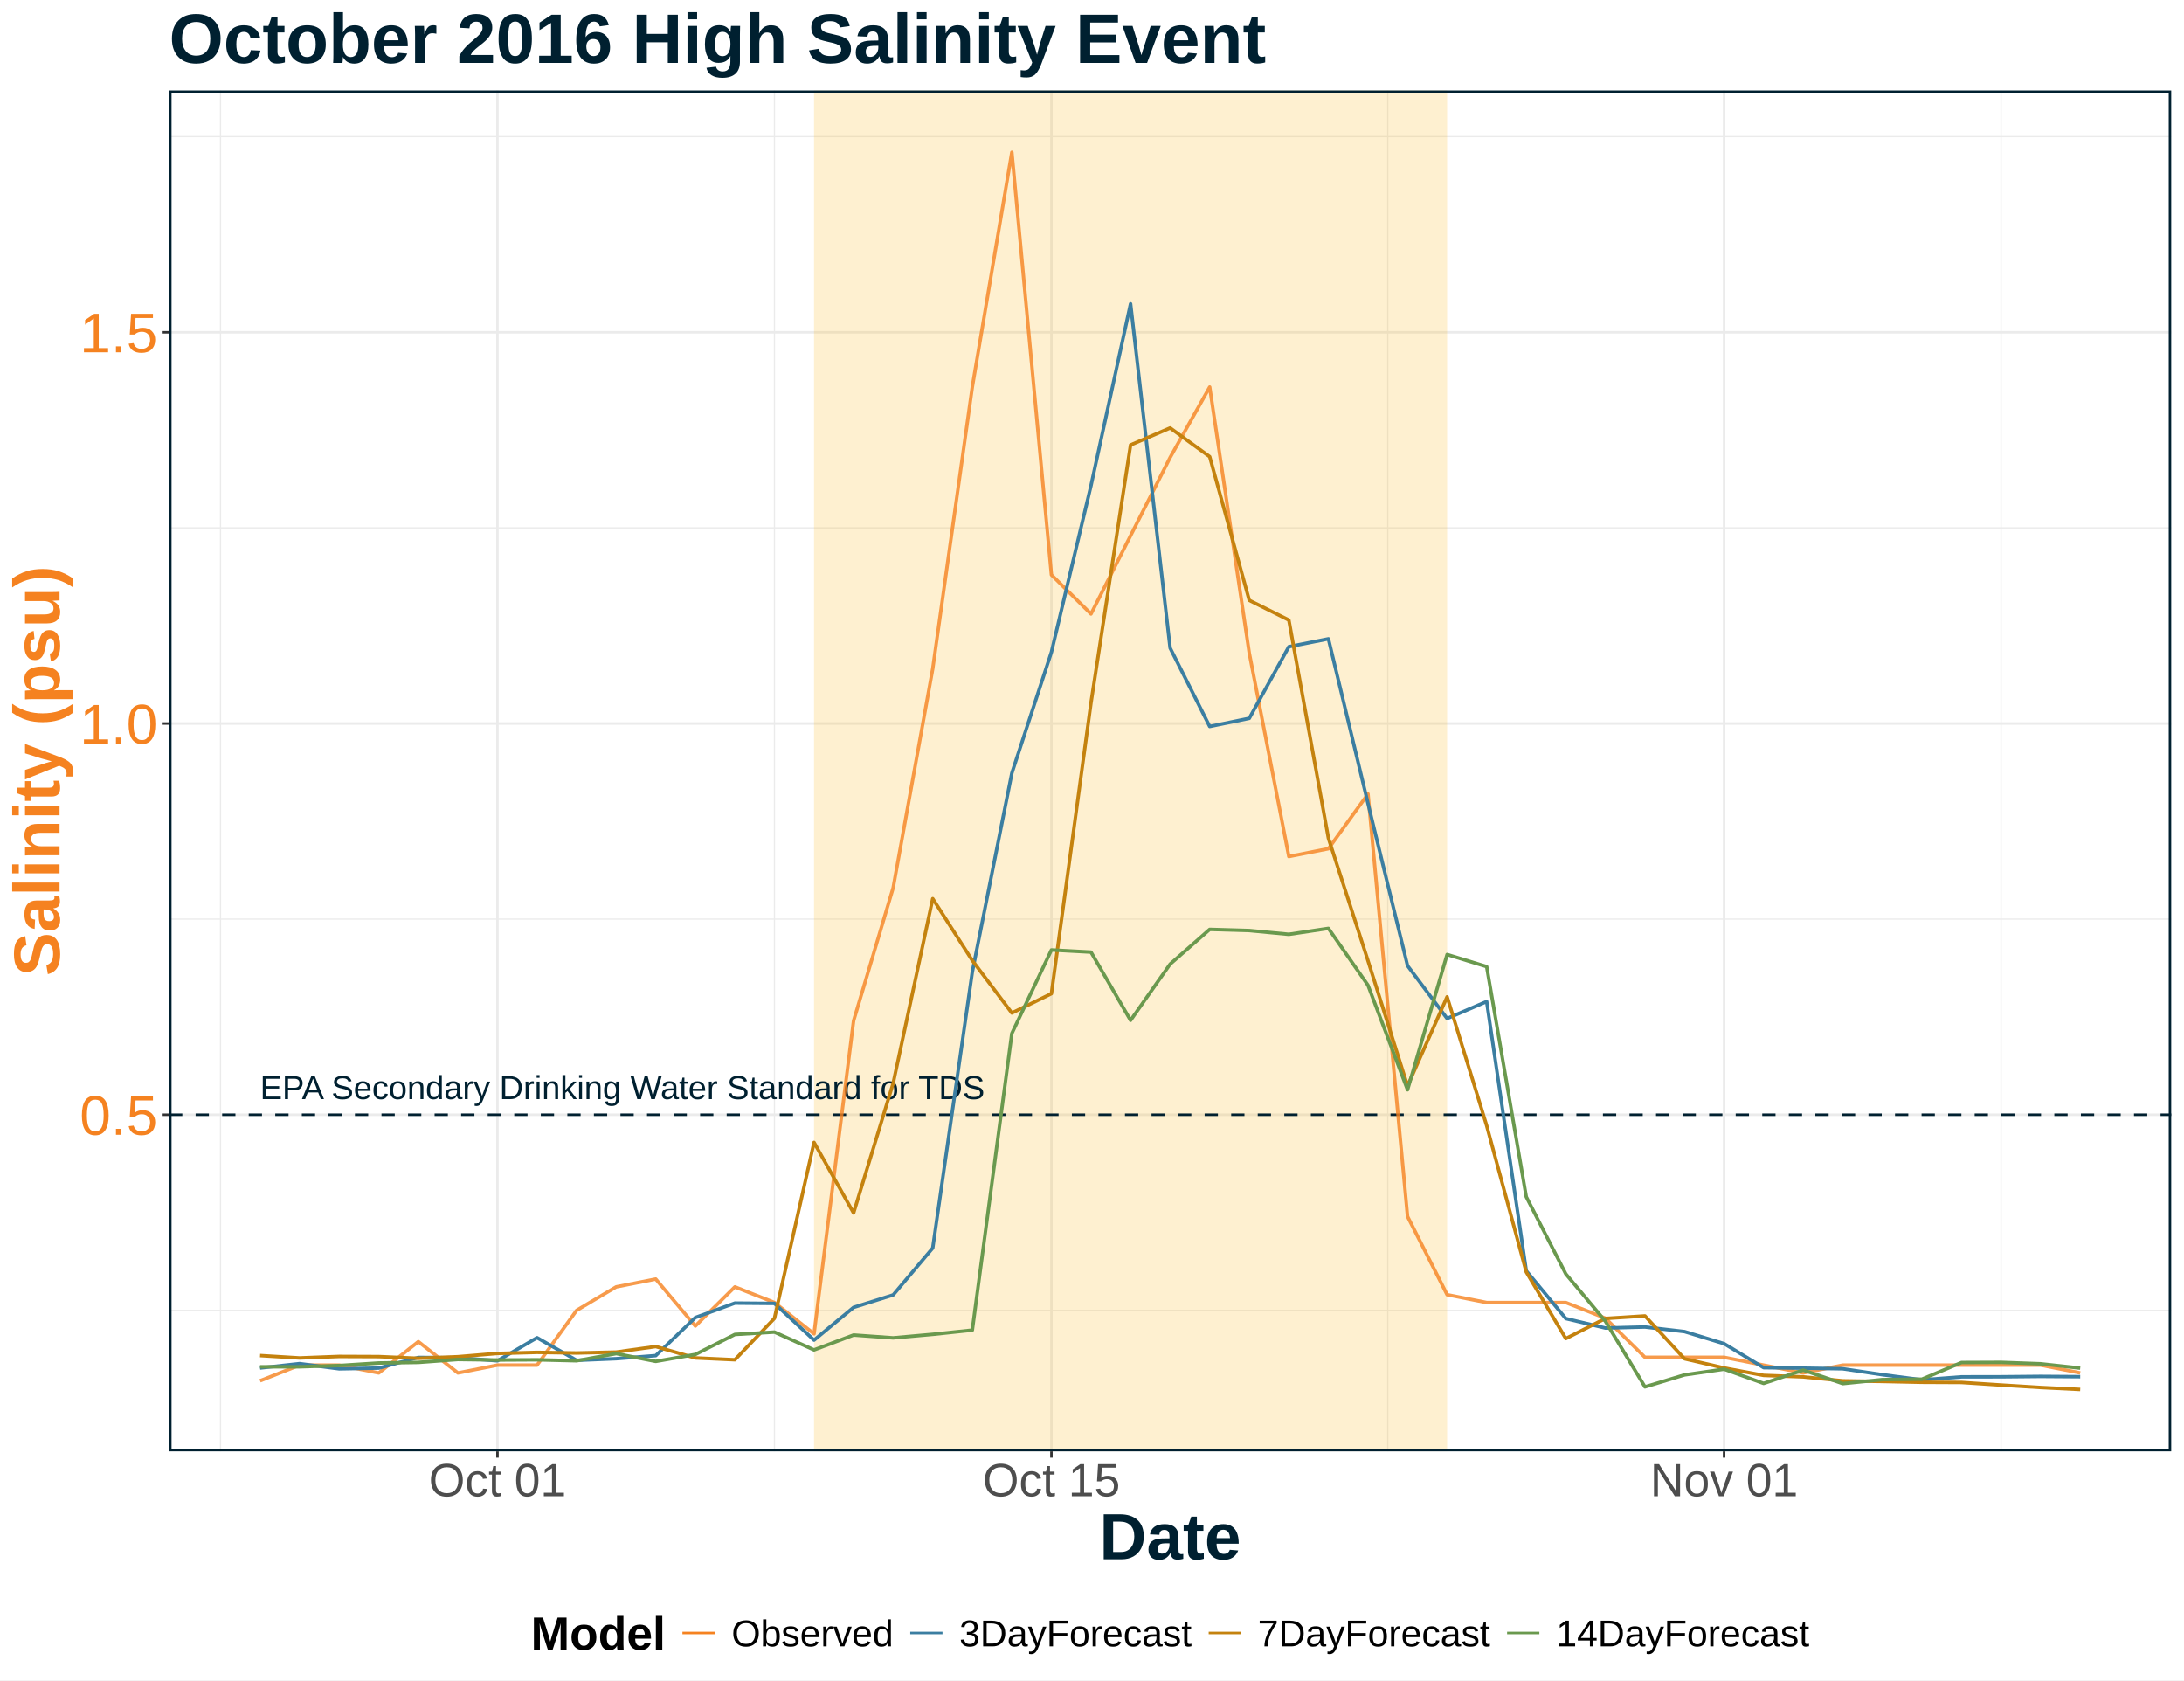
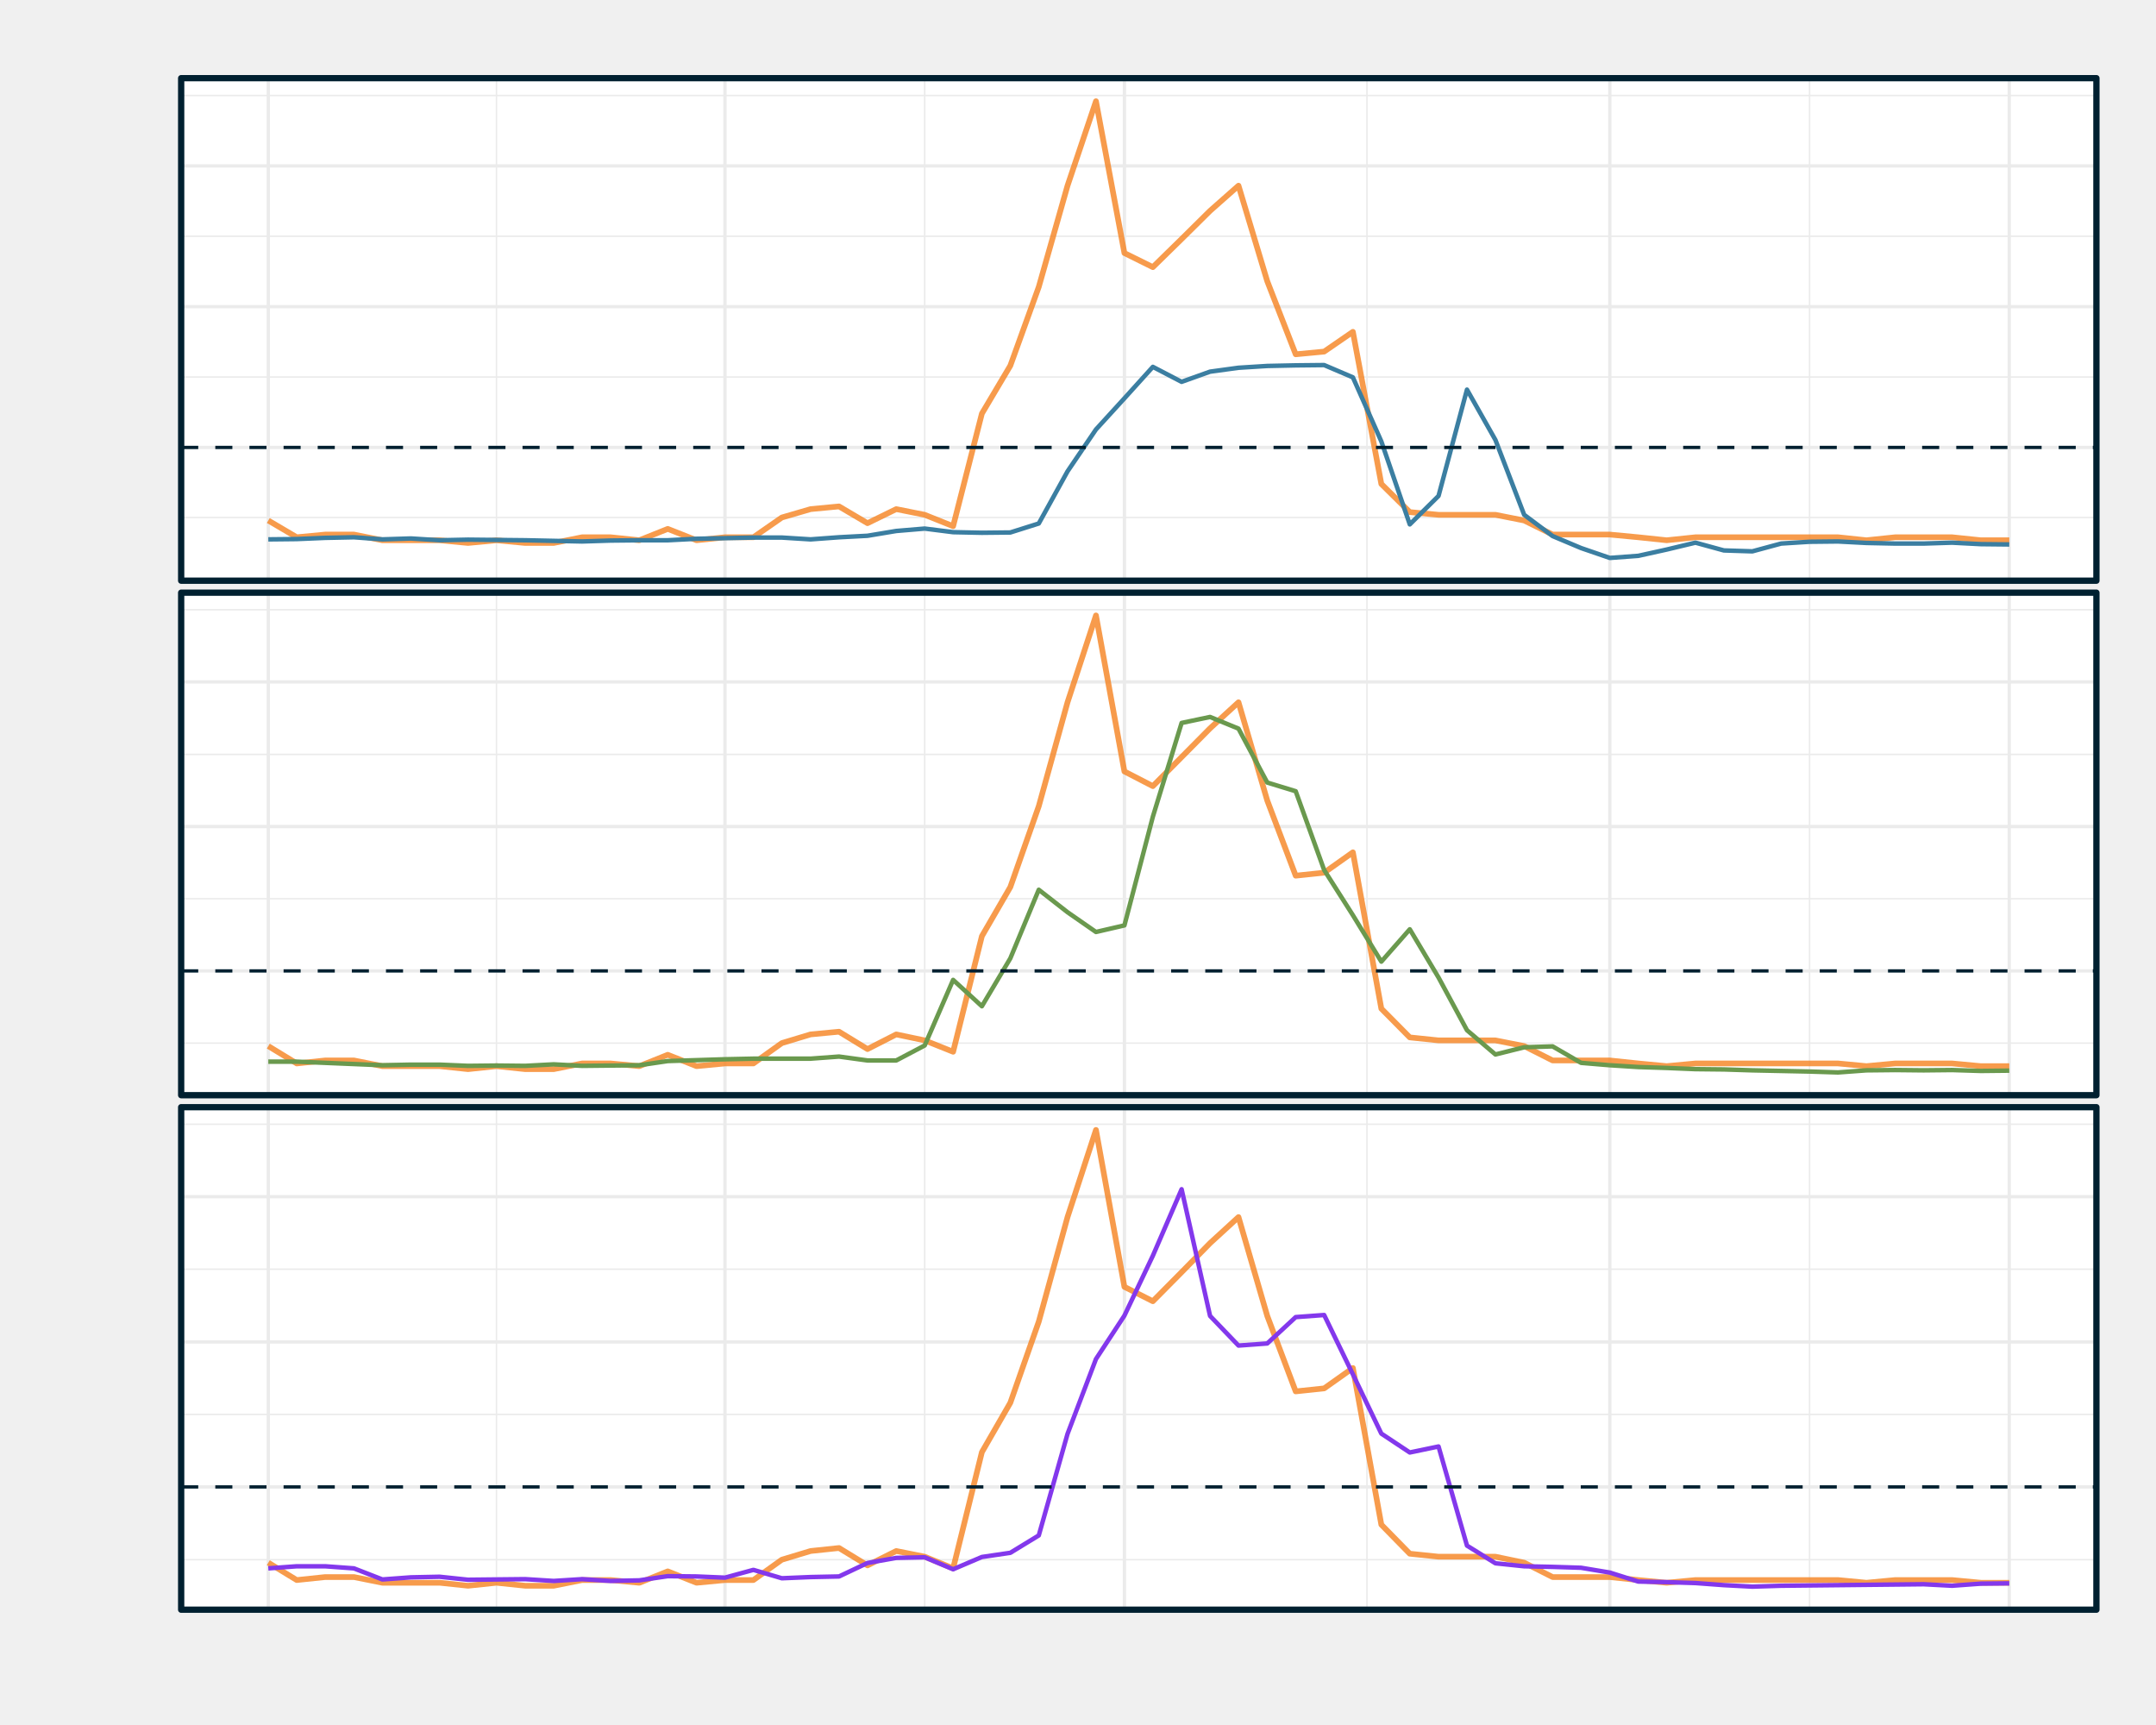
- <svg xmlns="http://www.w3.org/2000/svg" width="936.00pt" height="720.00pt" viewBox="0 0 936.00 720.00">
-   <g class="svglite">
-     <defs>
-       <style type="text/css">
-     .svglite line, .svglite polyline, .svglite polygon, .svglite path, .svglite rect, .svglite circle {
-       fill: none;
-       stroke: #000000;
-       stroke-linecap: round;
-       stroke-linejoin: round;
-       stroke-miterlimit: 10.00;
-     }
-     .svglite text {
-       white-space: pre;
-     }
-     .svglite g.glyphgroup path {
-       fill: inherit;
-       stroke: none;
-     }
-   </style>
-     </defs>
-     <rect width="100%" height="100%" style="stroke: none; fill: #FFFFFF;" />
-     <defs>
-       <clipPath id="cpMC4wMHw5MzYuMDB8MC4wMHw3MjAuMDA=">
-         <rect x="0.00" y="0.00" width="936.00" height="720.00" />
-       </clipPath>
-     </defs>
-     <g clip-path="url(#cpMC4wMHw5MzYuMDB8MC4wMHw3MjAuMDA=)">
-       <rect x="0.00" y="0.00" width="936.00" height="720.00" style="stroke-width: 1.07; stroke: #FFFFFF; fill: #FFFFFF;" />
-     </g>
-     <defs>
-       <clipPath id="cpNzIuNDV8OTMwLjUyfDM4Ljc1fDYyMS45Mg==">
-         <rect x="72.45" y="38.75" width="858.07" height="583.17" />
-       </clipPath>
-     </defs>
-     <g clip-path="url(#cpNzIuNDV8OTMwLjUyfDM4Ljc1fDYyMS45Mg==)">
-       <rect x="72.45" y="38.75" width="858.07" height="583.17" style="stroke-width: 1.07; stroke: none; fill: #FFFFFF;" />
-       <polyline points="72.45,561.52 930.52,561.52 " style="stroke-width: 0.53; stroke: #EBEBEB; stroke-linecap: butt;" />
-       <polyline points="72.45,393.86 930.52,393.86 " style="stroke-width: 0.53; stroke: #EBEBEB; stroke-linecap: butt;" />
-       <polyline points="72.45,226.21 930.52,226.21 " style="stroke-width: 0.53; stroke: #EBEBEB; stroke-linecap: butt;" />
-       <polyline points="72.45,58.55 930.52,58.55 " style="stroke-width: 0.53; stroke: #EBEBEB; stroke-linecap: butt;" />
-       <polyline points="94.50,621.92 94.50,38.75 " style="stroke-width: 0.53; stroke: #EBEBEB; stroke-linecap: butt;" />
-       <polyline points="331.91,621.92 331.91,38.75 " style="stroke-width: 0.53; stroke: #EBEBEB; stroke-linecap: butt;" />
-       <polyline points="594.75,621.92 594.75,38.75 " style="stroke-width: 0.53; stroke: #EBEBEB; stroke-linecap: butt;" />
-       <polyline points="857.60,621.92 857.60,38.75 " style="stroke-width: 0.53; stroke: #EBEBEB; stroke-linecap: butt;" />
-       <polyline points="72.45,477.69 930.52,477.69 " style="stroke-width: 1.07; stroke: #EBEBEB; stroke-linecap: butt;" />
-       <polyline points="72.45,310.04 930.52,310.04 " style="stroke-width: 1.07; stroke: #EBEBEB; stroke-linecap: butt;" />
-       <polyline points="72.45,142.38 930.52,142.38 " style="stroke-width: 1.07; stroke: #EBEBEB; stroke-linecap: butt;" />
-       <polyline points="213.20,621.92 213.20,38.75 " style="stroke-width: 1.07; stroke: #EBEBEB; stroke-linecap: butt;" />
-       <polyline points="450.61,621.92 450.61,38.75 " style="stroke-width: 1.07; stroke: #EBEBEB; stroke-linecap: butt;" />
-       <polyline points="738.90,621.92 738.90,38.75 " style="stroke-width: 1.07; stroke: #EBEBEB; stroke-linecap: butt;" />
-       <rect x="348.87" y="38.75" width="271.33" height="583.17" style="stroke-width: 1.07; stroke: none; stroke-linecap: butt; stroke-linejoin: miter; fill: #FDB515; fill-opacity: 0.20;" />
-       <line x1="72.45" y1="477.69" x2="930.52" y2="477.69" style="stroke-width: 1.07; stroke: #002030; stroke-dasharray: 5.69,5.69; stroke-linecap: butt;" />
-       <text x="111.45" y="470.99" style="font-size: 14.23px;fill: #002030; font-family: &quot;Arial&quot;;" textLength="310.31px" lengthAdjust="spacingAndGlyphs">EPA Secondary Drinking Water Standard for TDS</text>
-       <polyline points="111.45,591.70 128.41,584.99 145.37,584.99 162.33,588.34 179.29,574.93 196.24,588.34 213.20,584.99 230.16,584.99 247.12,561.52 264.08,551.46 281.03,548.11 297.99,568.23 314.95,551.46 331.91,558.17 348.87,571.58 365.82,437.45 382.78,380.45 399.74,286.56 416.70,165.85 433.65,65.26 450.61,246.33 467.57,263.09 484.53,229.56 501.49,196.03 518.44,165.85 535.40,279.86 552.36,367.04 569.32,363.69 586.28,340.21 603.23,521.28 620.19,554.81 637.15,558.17 654.11,558.17 671.06,558.17 688.02,564.87 704.98,581.64 721.94,581.64 738.90,581.64 755.85,584.99 772.81,588.34 789.77,584.99 806.73,584.99 823.69,584.99 840.64,584.99 857.60,584.99 874.56,584.99 891.52,588.34 " style="stroke-width: 1.49; stroke: #F58220; stroke-opacity: 0.80; stroke-linecap: butt;" />
-       <polyline points="111.45,586.22 128.41,584.35 145.37,586.58 162.33,586.26 179.29,581.71 196.24,581.82 213.20,583.14 230.16,573.24 247.12,582.94 264.08,582.24 281.03,580.91 297.99,564.60 314.95,558.41 331.91,558.55 348.87,574.27 365.82,560.25 382.78,554.91 399.74,534.81 416.70,416.53 433.65,331.31 450.61,279.43 467.57,208.07 484.53,130.19 501.49,277.70 518.44,311.31 535.40,307.82 552.36,277.13 569.32,273.76 586.28,344.30 603.23,413.83 620.19,436.45 637.15,429.18 654.11,544.57 671.06,565.03 688.02,569.09 704.98,568.65 721.94,570.62 738.90,575.80 755.85,586.08 772.81,586.29 789.77,586.56 806.73,589.10 823.69,591.31 840.64,590.02 857.60,589.99 874.56,589.83 891.52,589.95 " style="stroke-width: 1.49; stroke: #3B7EA1; stroke-linecap: butt;" />
-       <polyline points="111.45,580.89 128.41,581.92 145.37,581.27 162.33,581.34 179.29,582.07 196.24,581.39 213.20,579.98 230.16,579.53 247.12,579.79 264.08,579.40 281.03,577.03 297.99,581.91 314.95,582.69 331.91,564.92 348.87,489.55 365.82,519.79 382.78,464.21 399.74,385.10 416.70,411.58 433.65,434.08 450.61,425.80 467.57,301.15 484.53,190.68 501.49,183.39 518.44,195.70 535.40,257.25 552.36,265.72 569.32,359.18 586.28,411.69 603.23,465.34 620.19,427.16 637.15,482.37 654.11,545.08 671.06,573.61 688.02,564.99 704.98,563.91 721.94,582.27 738.90,586.22 755.85,589.39 772.81,590.03 789.77,591.72 806.73,591.98 823.69,592.34 840.64,592.42 857.60,593.53 874.56,594.58 891.52,595.42 " style="stroke-width: 1.49; stroke: #C4820E; stroke-linecap: butt;" />
-       <polyline points="111.45,585.70 128.41,585.71 145.37,585.17 162.33,584.08 179.29,583.82 196.24,582.58 213.20,582.80 230.16,582.71 247.12,583.12 264.08,580.05 281.03,583.39 297.99,580.42 314.95,571.84 331.91,570.83 348.87,578.47 365.82,572.09 382.78,573.31 399.74,571.79 416.70,569.99 433.65,442.85 450.61,407.08 467.57,408.00 484.53,437.23 501.49,413.13 518.44,398.27 535.40,398.76 552.36,400.38 569.32,397.84 586.28,422.21 603.23,466.99 620.19,409.03 637.15,414.21 654.11,512.86 671.06,545.92 688.02,566.19 704.98,594.31 721.94,589.18 738.90,586.72 755.85,592.82 772.81,587.13 789.77,592.91 806.73,591.20 823.69,591.02 840.64,583.88 857.60,583.81 874.56,584.42 891.52,586.27 " style="stroke-width: 1.49; stroke: #6A994E; stroke-linecap: butt;" />
-       <rect x="72.45" y="38.75" width="858.07" height="583.17" style="stroke-width: 2.13; stroke: #002030;" />
-     </g>
-     <g clip-path="url(#cpMC4wMHw5MzYuMDB8MC4wMHw3MjAuMDA=)">
-       <text x="67.52" y="486.28" text-anchor="end" style="font-size: 24.00px;fill: #F58220; font-family: &quot;Arial&quot;;" textLength="33.36px" lengthAdjust="spacingAndGlyphs">0.5</text>
-       <text x="67.52" y="318.63" text-anchor="end" style="font-size: 24.00px;fill: #F58220; font-family: &quot;Arial&quot;;" textLength="33.36px" lengthAdjust="spacingAndGlyphs">1.0</text>
-       <text x="67.52" y="150.97" text-anchor="end" style="font-size: 24.00px;fill: #F58220; font-family: &quot;Arial&quot;;" textLength="33.36px" lengthAdjust="spacingAndGlyphs">1.5</text>
-       <polyline points="69.71,477.69 72.45,477.69 " style="stroke-width: 1.07; stroke: #333333; stroke-linecap: butt;" />
-       <polyline points="69.71,310.04 72.45,310.04 " style="stroke-width: 1.07; stroke: #333333; stroke-linecap: butt;" />
-       <polyline points="69.71,142.38 72.45,142.38 " style="stroke-width: 1.07; stroke: #333333; stroke-linecap: butt;" />
-       <polyline points="213.20,624.66 213.20,621.92 " style="stroke-width: 1.07; stroke: #333333; stroke-linecap: butt;" />
-       <polyline points="450.61,624.66 450.61,621.92 " style="stroke-width: 1.07; stroke: #333333; stroke-linecap: butt;" />
-       <polyline points="738.90,624.66 738.90,621.92 " style="stroke-width: 1.07; stroke: #333333; stroke-linecap: butt;" />
-       <text x="213.20" y="641.18" text-anchor="middle" style="font-size: 20.00px;fill: #4D4D4D; font-family: &quot;Arial&quot;;" textLength="58.94px" lengthAdjust="spacingAndGlyphs">Oct 01</text>
-       <text x="450.61" y="641.18" text-anchor="middle" style="font-size: 20.00px;fill: #4D4D4D; font-family: &quot;Arial&quot;;" textLength="58.94px" lengthAdjust="spacingAndGlyphs">Oct 15</text>
-       <text x="738.90" y="641.18" text-anchor="middle" style="font-size: 20.00px;fill: #4D4D4D; font-family: &quot;Arial&quot;;" textLength="63.38px" lengthAdjust="spacingAndGlyphs">Nov 01</text>
-       <text x="501.49" y="668.17" text-anchor="middle" style="font-size: 28.00px; font-weight: bold;fill: #002030; font-family: &quot;Arial&quot;;" textLength="60.70px" lengthAdjust="spacingAndGlyphs">Date</text>
-       <text transform="translate(25.52,330.34) rotate(-90)" text-anchor="middle" style="font-size: 28.00px; font-weight: bold;fill: #F58220; font-family: &quot;Arial&quot;;" textLength="175.84px" lengthAdjust="spacingAndGlyphs">Salinity (psu)</text>
-       <rect x="222.00" y="685.03" width="558.98" height="29.49" style="stroke-width: 1.07; stroke: none; fill: #FFFFFF;" />
-       <text x="227.48" y="706.94" style="font-size: 20.00px; font-weight: bold; font-family: &quot;Arial&quot;;" textLength="57.78px" lengthAdjust="spacingAndGlyphs">Model</text>
-       <rect x="290.74" y="691.13" width="17.28" height="17.28" style="stroke-width: 1.07; stroke: none; fill: #FFFFFF;" />
-       <line x1="292.47" y1="699.77" x2="306.29" y2="699.77" style="stroke-width: 1.07; stroke: #F58220; stroke-linecap: butt;" />
-       <rect x="388.38" y="691.13" width="17.28" height="17.28" style="stroke-width: 1.07; stroke: none; fill: #FFFFFF;" />
-       <line x1="390.11" y1="699.77" x2="403.93" y2="699.77" style="stroke-width: 1.07; stroke: #3B7EA1; stroke-linecap: butt;" />
-       <rect x="516.28" y="691.13" width="17.28" height="17.28" style="stroke-width: 1.07; stroke: none; fill: #FFFFFF;" />
-       <line x1="518.01" y1="699.77" x2="531.83" y2="699.77" style="stroke-width: 1.07; stroke: #C4820E; stroke-linecap: butt;" />
-       <rect x="644.17" y="691.13" width="17.28" height="17.28" style="stroke-width: 1.07; stroke: none; fill: #FFFFFF;" />
-       <line x1="645.90" y1="699.77" x2="659.73" y2="699.77" style="stroke-width: 1.07; stroke: #6A994E; stroke-linecap: butt;" />
-       <text x="313.50" y="705.50" style="font-size: 16.00px; font-family: &quot;Arial&quot;;" textLength="69.41px" lengthAdjust="spacingAndGlyphs">Observed</text>
-       <text x="411.14" y="705.50" style="font-size: 16.00px; font-family: &quot;Arial&quot;;" textLength="99.66px" lengthAdjust="spacingAndGlyphs">3DayForecast</text>
-       <text x="539.04" y="705.50" style="font-size: 16.00px; font-family: &quot;Arial&quot;;" textLength="99.66px" lengthAdjust="spacingAndGlyphs">7DayForecast</text>
-       <text x="666.93" y="705.50" style="font-size: 16.00px; font-family: &quot;Arial&quot;;" textLength="108.56px" lengthAdjust="spacingAndGlyphs">14DayForecast</text>
-       <text x="72.45" y="26.96" style="font-size: 30.00px; font-weight: bold;fill: #002030; font-family: &quot;Arial&quot;;" textLength="470.12px" lengthAdjust="spacingAndGlyphs">October 2016 High Salinity Event</text>
-     </g>
-   </g>
+ <svg xmlns="http://www.w3.org/2000/svg" id="Layer_1" version="1.1" viewBox="0 0 720 576">
+   <defs>
+     <style>
+       .st0, .st1, .st2, .st3, .st4, .st5, .st6, .st7, .st8 {
+         fill: none;
+       }
+ 
+       .st1 {
+         stroke: #3b7ea1;
+       }
+ 
+       .st1, .st2, .st3, .st4, .st5, .st6, .st7, .st8 {
+         stroke-linejoin: round;
+       }
+ 
+       .st1, .st4, .st5 {
+         stroke-width: 1.5px;
+       }
+ 
+       .st2 {
+         stroke-linecap: round;
+         stroke-width: 2.1px;
+       }
+ 
+       .st2, .st7 {
+         stroke: #002030;
+       }
+ 
+       .st3 {
+         stroke: #f58220;
+         stroke-opacity: .8;
+         stroke-width: 1.9px;
+       }
+ 
+       .st4 {
+         stroke: #6a994e;
+       }
+ 
+       .st9 {
+         fill: #fff;
+       }
+ 
+       .st5 {
+         stroke: #8338ec;
+       }
+ 
+       .st6, .st7 {
+         stroke-width: 1.1px;
+       }
+ 
+       .st6, .st8 {
+         stroke: #ebebeb;
+       }
+ 
+       .st7 {
+         stroke-dasharray: 5.7 5.7;
+       }
+ 
+       .st8 {
+         stroke-width: .5px;
+       }
+     </style>
+   </defs>
+   <rect class="st0" x="60.5" y="26.2" width="639.6" height="167.8" />
+   <rect class="st9" x="60.5" y="26.1" width="639.6" height="167.8" />
+   <line class="st8" x1="60.5" y1="172.8" x2="700.1" y2="172.8" />
+   <line class="st8" x1="60.5" y1="125.9" x2="700.1" y2="125.9" />
+   <line class="st8" x1="60.5" y1="78.9" x2="700.1" y2="78.9" />
+   <line class="st8" x1="60.5" y1="31.9" x2="700.1" y2="31.9" />
+   <line class="st8" x1="165.8" y1="193.9" x2="165.8" y2="26.1" />
+   <line class="st8" x1="308.8" y1="193.9" x2="308.8" y2="26.1" />
+   <line class="st8" x1="456.5" y1="193.9" x2="456.5" y2="26.1" />
+   <line class="st8" x1="604.3" y1="193.9" x2="604.3" y2="26.1" />
+   <line class="st6" x1="60.5" y1="149.4" x2="700.1" y2="149.4" />
+   <line class="st6" x1="60.5" y1="102.4" x2="700.1" y2="102.4" />
+   <line class="st6" x1="60.5" y1="55.4" x2="700.1" y2="55.4" />
+   <line class="st6" x1="89.6" y1="193.9" x2="89.6" y2="26.1" />
+   <line class="st6" x1="242.1" y1="193.9" x2="242.1" y2="26.1" />
+   <line class="st6" x1="375.5" y1="193.9" x2="375.5" y2="26.1" />
+   <line class="st6" x1="537.6" y1="193.9" x2="537.6" y2="26.1" />
+   <line class="st6" x1="671" y1="193.9" x2="671" y2="26.1" />
+   <polyline class="st3" points="89.6 173.8 99.1 179.4 108.6 178.5 118.2 178.5 127.7 180.4 137.2 180.4 146.8 180.4 156.3 181.3 165.8 180.4 175.4 181.3 184.9 181.3 194.4 179.4 203.9 179.4 213.5 180.4 223 176.6 232.6 180.4 242.1 179.4 251.6 179.4 261.1 172.8 270.7 170 280.2 169.1 289.7 174.7 299.3 170 308.8 171.9 318.3 175.7 327.9 138.1 337.4 122.1 346.9 95.8 356.5 62 366 33.8 375.5 84.5 385 89.2 394.6 79.8 404.1 70.4 413.6 62 423.2 93.9 432.7 118.3 442.2 117.4 451.8 110.8 461.3 161.6 470.8 171 480.4 171.9 489.9 171.9 499.4 171.9 509 173.8 518.5 178.5 528 178.5 537.6 178.5 547.1 179.4 556.6 180.4 566.2 179.4 575.7 179.4 585.2 179.4 594.8 179.4 604.3 179.4 613.8 179.4 623.3 180.4 632.9 179.4 642.4 179.4 651.9 179.4 661.5 180.4 671 180.4" />
+   <polyline class="st1" points="89.6 180.1 99.1 180 108.6 179.6 118.2 179.4 127.7 180.1 137.2 179.8 146.8 180.4 156.3 180.2 165.8 180.3 175.4 180.4 184.9 180.6 194.4 180.8 203.9 180.5 213.5 180.4 223 180.4 232.6 179.9 242.1 179.7 251.6 179.5 261.1 179.5 270.7 180.1 280.2 179.4 289.7 178.9 299.3 177.3 308.8 176.5 318.3 177.7 327.9 177.9 337.4 177.8 346.9 174.8 356.5 157.4 366 143.4 375.5 133 385 122.5 394.6 127.5 404.1 124.1 413.6 122.8 423.2 122.2 432.7 122 442.2 121.9 451.8 126 461.3 147.4 470.8 175.1 480.4 165.6 489.9 130.1 499.4 146.9 509 171.9 518.5 179 528 183 537.6 186.3 547.1 185.6 556.6 183.5 566.2 181.2 575.7 183.8 585.2 184.1 594.8 181.5 604.3 180.9 613.8 180.8 623.3 181.3 632.9 181.5 642.4 181.5 651.9 181.2 661.5 181.7 671 181.8" />
+   <line class="st7" x1="60.5" y1="149.4" x2="700.1" y2="149.4" />
+   <rect class="st2" x="60.5" y="26.1" width="639.6" height="167.8" />
+   <rect class="st0" x="60.5" y="197.9" width="639.6" height="167.8" />
+   <rect class="st9" x="60.5" y="197.9" width="639.6" height="167.8" />
+   <line class="st8" x1="60.5" y1="348.3" x2="700.1" y2="348.3" />
+   <line class="st8" x1="60.5" y1="300.1" x2="700.1" y2="300.1" />
+   <line class="st8" x1="60.5" y1="251.9" x2="700.1" y2="251.9" />
+   <line class="st8" x1="60.5" y1="203.6" x2="700.1" y2="203.6" />
+   <line class="st8" x1="165.8" y1="365.7" x2="165.8" y2="197.9" />
+   <line class="st8" x1="308.8" y1="365.7" x2="308.8" y2="197.9" />
+   <line class="st8" x1="456.5" y1="365.7" x2="456.5" y2="197.9" />
+   <line class="st8" x1="604.3" y1="365.7" x2="604.3" y2="197.9" />
+   <line class="st6" x1="60.5" y1="324.2" x2="700.1" y2="324.2" />
+   <line class="st6" x1="60.5" y1="276" x2="700.1" y2="276" />
+   <line class="st6" x1="60.5" y1="227.7" x2="700.1" y2="227.7" />
+   <line class="st6" x1="89.6" y1="365.7" x2="89.6" y2="197.9" />
+   <line class="st6" x1="242.1" y1="365.7" x2="242.1" y2="197.9" />
+   <line class="st6" x1="375.5" y1="365.7" x2="375.5" y2="197.9" />
+   <line class="st6" x1="537.6" y1="365.7" x2="537.6" y2="197.9" />
+   <line class="st6" x1="671" y1="365.7" x2="671" y2="197.9" />
+   <polyline class="st3" points="89.6 349.3 99.1 355.1 108.6 354.1 118.2 354.1 127.7 356 137.2 356 146.8 356 156.3 357 165.8 356 175.4 357 184.9 357 194.4 355.1 203.9 355.1 213.5 356 223 352.2 232.6 356 242.1 355.1 251.6 355.1 261.1 348.3 270.7 345.4 280.2 344.5 289.7 350.3 299.3 345.4 308.8 347.4 318.3 351.2 327.9 312.6 337.4 296.2 346.9 269.2 356.5 234.5 366 205.5 375.5 257.6 385 262.5 394.6 252.8 404.1 243.2 413.6 234.5 423.2 267.3 432.7 292.4 442.2 291.4 451.8 284.6 461.3 336.8 470.8 346.4 480.4 347.4 489.9 347.4 499.4 347.4 509 349.3 518.5 354.1 528 354.1 537.6 354.1 547.1 355.1 556.6 356 566.2 355.1 575.7 355.1 585.2 355.1 594.8 355.1 604.3 355.1 613.8 355.1 623.3 356 632.9 355.1 642.4 355.1 651.9 355.1 661.5 356 671 356" />
+   <polyline class="st4" points="89.6 354.5 99.1 354.5 108.6 354.9 118.2 355.3 127.7 355.7 137.2 355.5 146.8 355.5 156.3 355.9 165.8 355.8 175.4 355.9 184.9 355.4 194.4 355.9 203.9 355.8 213.5 355.7 223 354.3 232.6 354 242.1 353.7 251.6 353.5 261.1 353.5 270.7 353.5 280.2 352.8 289.7 354.1 299.3 354.1 308.8 349.1 318.3 327.2 327.9 336 337.4 320 346.9 297.1 356.5 304.6 366 311.2 375.5 309 385 272.7 394.6 241.4 404.1 239.4 413.6 243.3 423.2 261.3 432.7 264.2 442.2 290.5 451.8 305.6 461.3 321.1 470.8 310.3 480.4 326.4 489.9 344 499.4 352.1 509 349.7 518.5 349.4 528 354.9 537.6 355.7 547.1 356.3 556.6 356.6 566.2 357 575.7 357.1 585.2 357.4 594.8 357.6 604.3 357.8 613.8 358.1 623.3 357.4 632.9 357.3 642.4 357.4 651.9 357.3 661.5 357.6 671 357.5" />
+   <line class="st7" x1="60.5" y1="324.2" x2="700.1" y2="324.2" />
+   <rect class="st2" x="60.5" y="197.9" width="639.6" height="167.8" />
+   <rect class="st0" x="60.5" y="369.7" width="639.6" height="167.8" />
+   <rect class="st9" x="60.5" y="369.7" width="639.6" height="167.8" />
+   <line class="st8" x1="60.5" y1="520.8" x2="700.1" y2="520.8" />
+   <line class="st8" x1="60.5" y1="472.3" x2="700.1" y2="472.3" />
+   <line class="st8" x1="60.5" y1="423.8" x2="700.1" y2="423.8" />
+   <line class="st8" x1="60.5" y1="375.4" x2="700.1" y2="375.4" />
+   <line class="st8" x1="165.8" y1="537.5" x2="165.8" y2="369.7" />
+   <line class="st8" x1="308.8" y1="537.5" x2="308.8" y2="369.7" />
+   <line class="st8" x1="456.5" y1="537.5" x2="456.5" y2="369.7" />
+   <line class="st8" x1="604.3" y1="537.5" x2="604.3" y2="369.7" />
+   <line class="st6" x1="60.5" y1="496.5" x2="700.1" y2="496.5" />
+   <line class="st6" x1="60.5" y1="448.1" x2="700.1" y2="448.1" />
+   <line class="st6" x1="60.5" y1="399.6" x2="700.1" y2="399.6" />
+   <line class="st6" x1="89.6" y1="537.5" x2="89.6" y2="369.7" />
+   <line class="st6" x1="242.1" y1="537.5" x2="242.1" y2="369.7" />
+   <line class="st6" x1="375.5" y1="537.5" x2="375.5" y2="369.7" />
+   <line class="st6" x1="537.6" y1="537.5" x2="537.6" y2="369.7" />
+   <line class="st6" x1="671" y1="537.5" x2="671" y2="369.7" />
+   <polyline class="st3" points="89.6 521.8 99.1 527.6 108.6 526.6 118.2 526.6 127.7 528.5 137.2 528.5 146.8 528.5 156.3 529.5 165.8 528.5 175.4 529.5 184.9 529.5 194.4 527.6 203.9 527.6 213.5 528.5 223 524.7 232.6 528.5 242.1 527.6 251.6 527.6 261.1 520.8 270.7 517.9 280.2 516.9 289.7 522.7 299.3 517.9 308.8 519.8 318.3 523.7 327.9 484.9 337.4 468.4 346.9 441.3 356.5 406.4 366 377.3 375.5 429.7 385 434.5 394.6 424.8 404.1 415.1 413.6 406.4 423.2 439.4 432.7 464.6 442.2 463.6 451.8 456.8 461.3 509.1 470.8 518.8 480.4 519.8 489.9 519.8 499.4 519.8 509 521.8 518.5 526.6 528 526.6 537.6 526.6 547.1 527.6 556.6 528.5 566.2 527.6 575.7 527.6 585.2 527.6 594.8 527.6 604.3 527.6 613.8 527.6 623.3 528.5 632.9 527.6 642.4 527.6 651.9 527.6 661.5 528.5 671 528.5" />
+   <polyline class="st5" points="89.6 523.7 99.1 523 108.6 523 118.2 523.7 127.7 527.4 137.2 526.7 146.8 526.5 156.3 527.5 165.8 527.4 175.4 527.3 184.9 527.9 194.4 527.3 203.9 527.9 213.5 527.7 223 526.3 232.6 526.4 242.1 526.8 251.6 524.2 261.1 527 270.7 526.6 280.2 526.4 289.7 521.9 299.3 520.2 308.8 520 318.3 524 327.9 519.9 337.4 518.5 346.9 512.7 356.5 478.8 366 453.8 375.5 439.3 385 419.3 394.6 397.1 404.1 439.4 413.6 449.3 423.2 448.6 432.7 439.8 442.2 439.1 451.8 458.9 461.3 478.7 470.8 485 480.4 483 489.9 516.1 499.4 522 509 523 518.5 523.2 528 523.5 537.6 525.1 547.1 528.1 556.6 528.3 566.2 528.6 575.7 529.3 585.2 529.8 594.8 529.5 604.3 529.4 613.8 529.3 623.3 529.2 632.9 529.1 642.4 529 651.9 529.5 661.5 528.8 671 528.7" />
+   <line class="st7" x1="60.5" y1="496.5" x2="700.1" y2="496.5" />
+   <rect class="st2" x="60.5" y="369.7" width="639.6" height="167.8" />
</svg>
